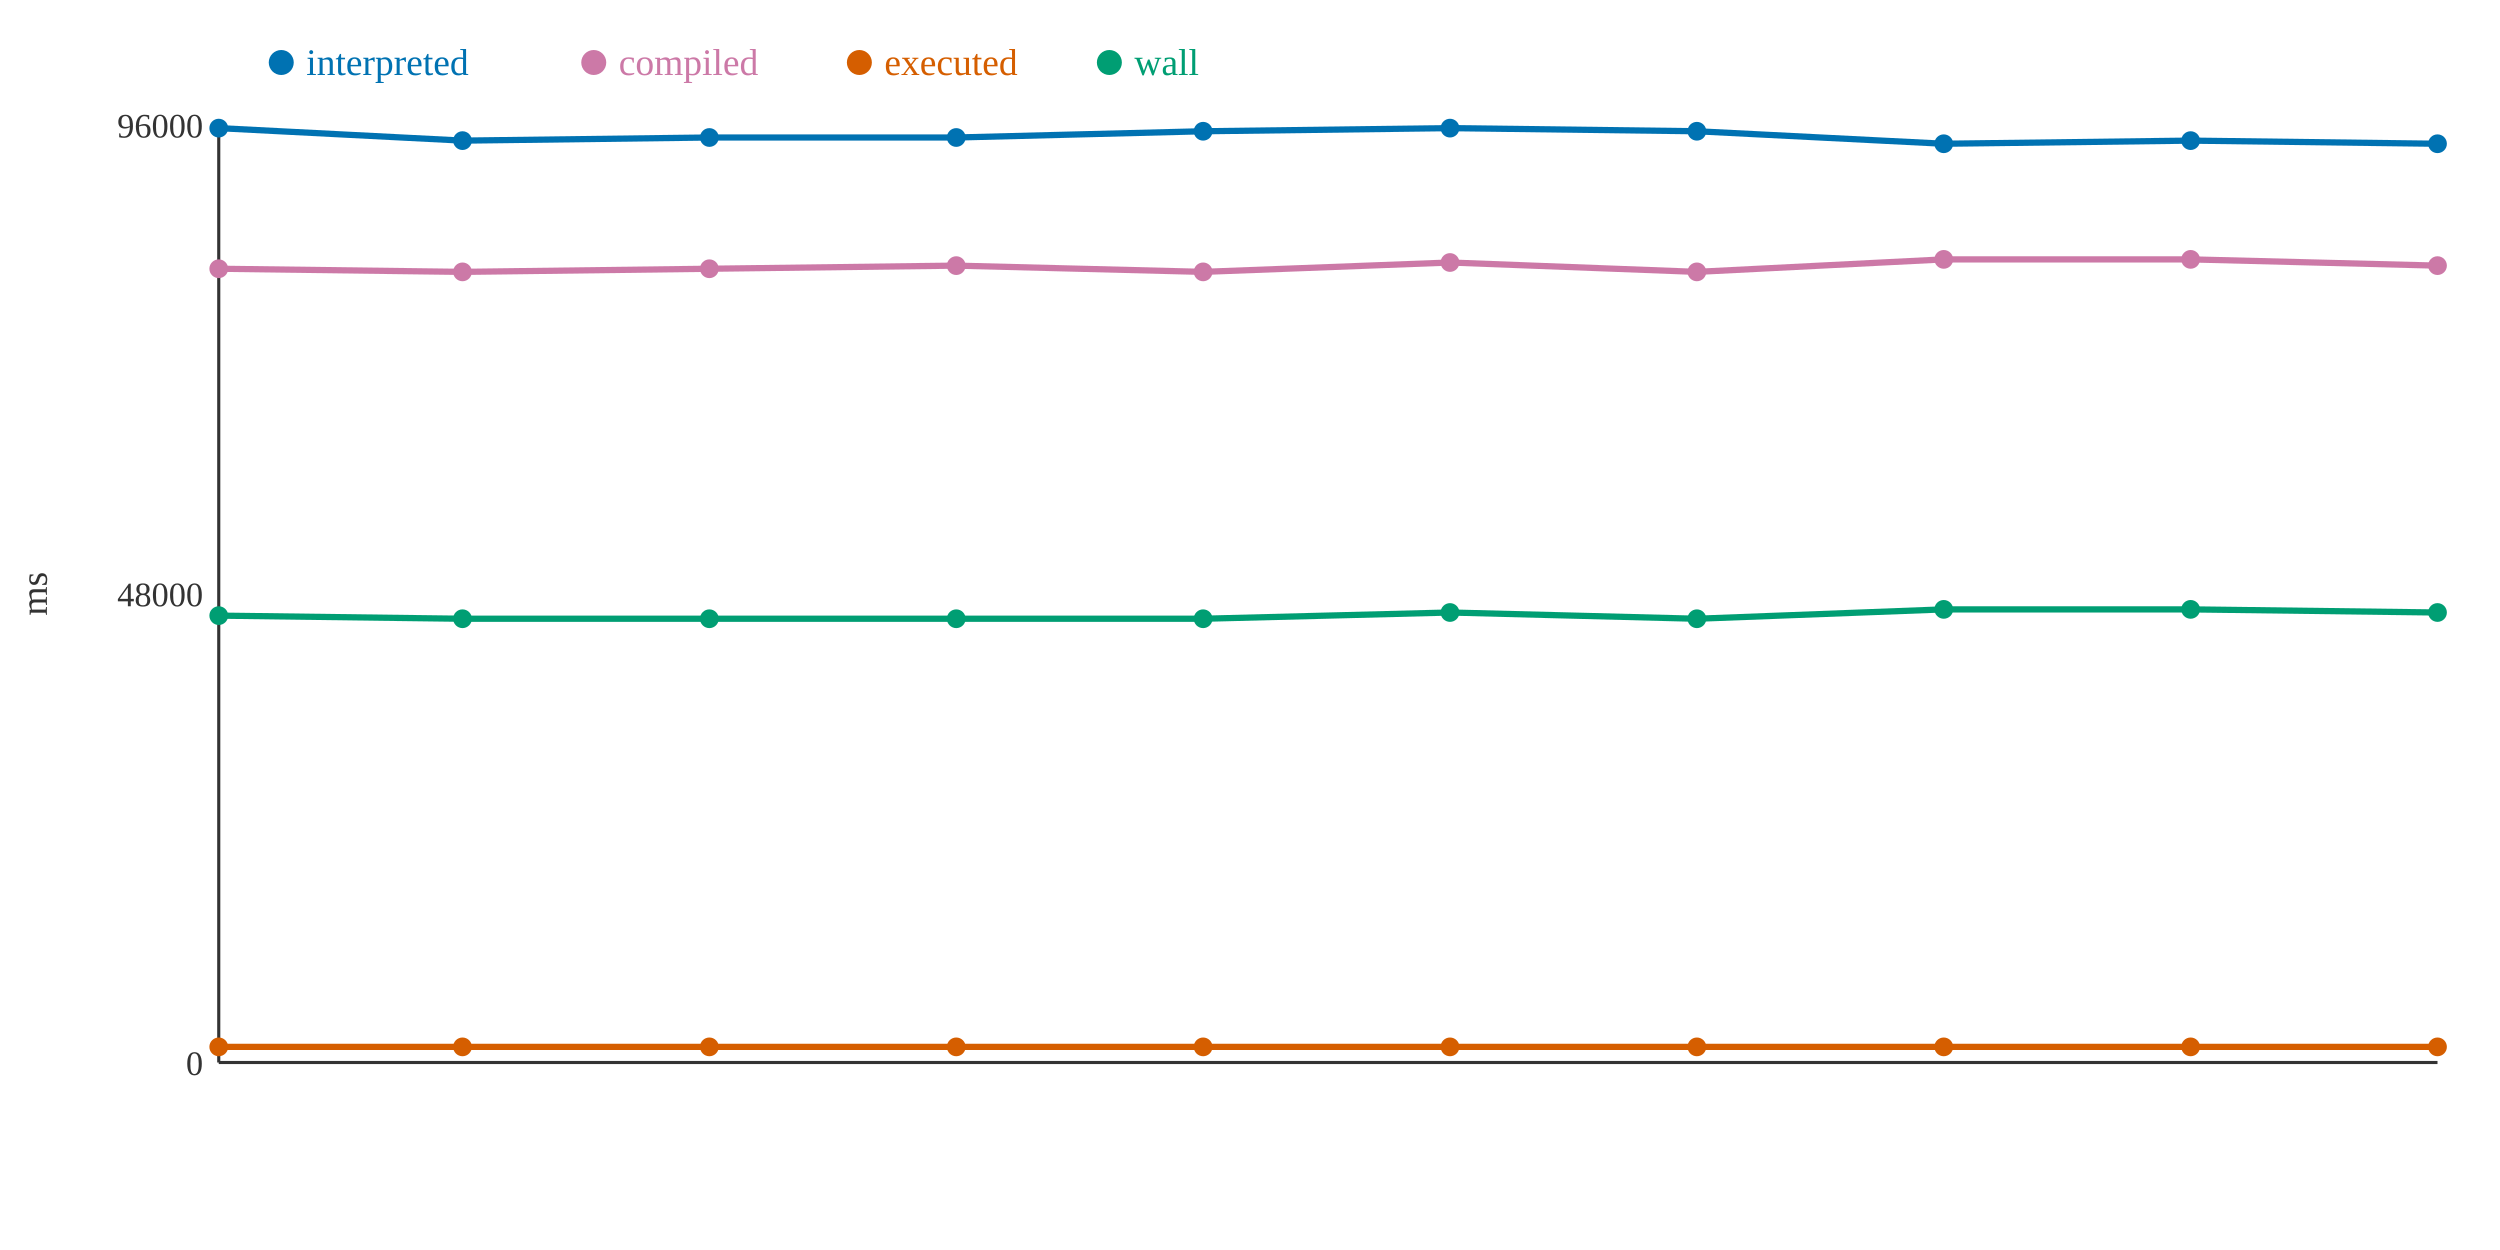
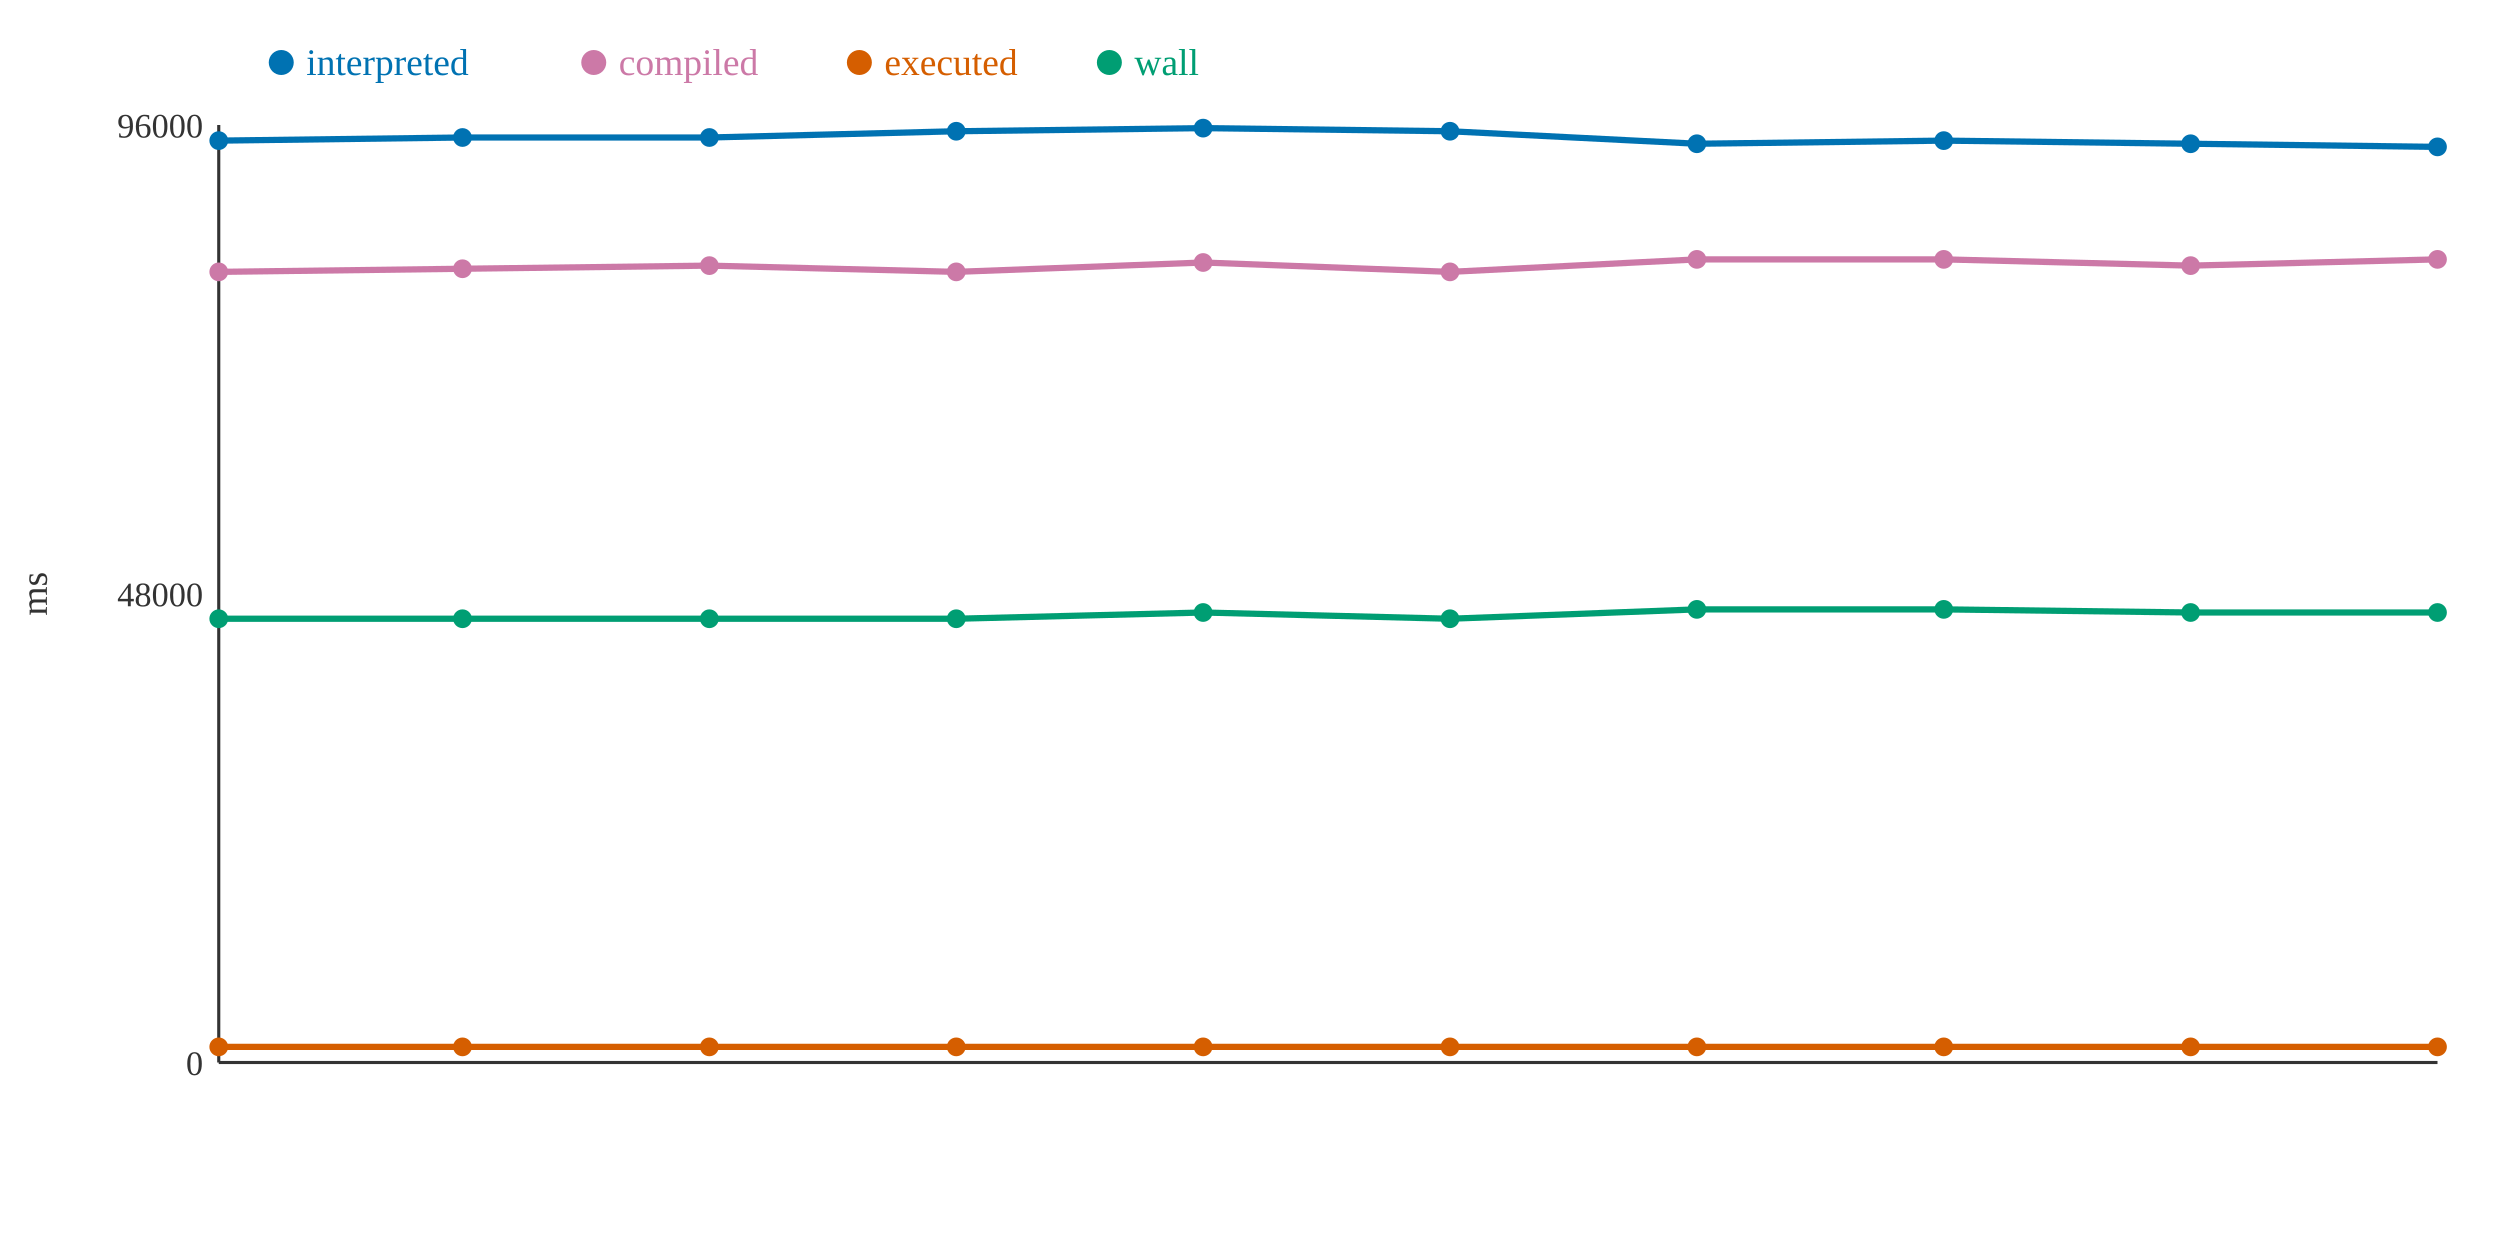
<svg xmlns="http://www.w3.org/2000/svg" width="800" height="400">
  <rect width="800" height="400" fill="white" />
  <line x1="70" y1="40" x2="70" y2="340" stroke="#333" stroke-width="1" />
  <line x1="70" y1="340" x2="780" y2="340" stroke="#333" stroke-width="1" />
  <text x="65" y="344" text-anchor="end" font-size="11" fill="#333">0</text>
  <text x="65" y="194" text-anchor="end" font-size="11" fill="#333">48000</text>
  <text x="65" y="44" text-anchor="end" font-size="11" fill="#333">96000</text>
  <text x="15" y="190" text-anchor="middle" font-size="12" fill="#333" transform="rotate(-90 15 190)">ms</text>
-   <polyline points="70,41 148,45 227,44 306,44 385,42 464,41 543,42 622,46 701,45 780,46" fill="none" stroke="#0072B2" stroke-width="2" />
-   <polyline points="70,86 148,87 227,86 306,85 385,87 464,84 543,87 622,83 701,83 780,85" fill="none" stroke="#CC79A7" stroke-width="2" />
+   <polyline points="70,45 148,44 227,44 306,42 385,41 464,42 543,46 622,45 701,46 780,47" fill="none" stroke="#0072B2" stroke-width="2" />
+   <polyline points="70,87 148,86 227,85 306,87 385,84 464,87 543,83 622,83 701,85 780,83" fill="none" stroke="#CC79A7" stroke-width="2" />
  <polyline points="70,335 148,335 227,335 306,335 385,335 464,335 543,335 622,335 701,335 780,335" fill="none" stroke="#D55E00" stroke-width="2" />
-   <polyline points="70,197 148,198 227,198 306,198 385,198 464,196 543,198 622,195 701,195 780,196" fill="none" stroke="#009E73" stroke-width="2" />
-   <circle cx="70" cy="41" r="3" fill="#0072B2" />
-   <circle cx="70" cy="86" r="3" fill="#CC79A7" />
+   <polyline points="70,198 148,198 227,198 306,198 385,196 464,198 543,195 622,195 701,196 780,196" fill="none" stroke="#009E73" stroke-width="2" />
+   <circle cx="70" cy="45" r="3" fill="#0072B2" />
+   <circle cx="70" cy="87" r="3" fill="#CC79A7" />
  <circle cx="70" cy="335" r="3" fill="#D55E00" />
-   <circle cx="70" cy="197" r="3" fill="#009E73" />
-   <circle cx="148" cy="45" r="3" fill="#0072B2" />
-   <circle cx="148" cy="87" r="3" fill="#CC79A7" />
+   <circle cx="70" cy="198" r="3" fill="#009E73" />
+   <circle cx="148" cy="44" r="3" fill="#0072B2" />
+   <circle cx="148" cy="86" r="3" fill="#CC79A7" />
  <circle cx="148" cy="335" r="3" fill="#D55E00" />
  <circle cx="148" cy="198" r="3" fill="#009E73" />
  <circle cx="227" cy="44" r="3" fill="#0072B2" />
-   <circle cx="227" cy="86" r="3" fill="#CC79A7" />
+   <circle cx="227" cy="85" r="3" fill="#CC79A7" />
  <circle cx="227" cy="335" r="3" fill="#D55E00" />
  <circle cx="227" cy="198" r="3" fill="#009E73" />
-   <circle cx="306" cy="44" r="3" fill="#0072B2" />
-   <circle cx="306" cy="85" r="3" fill="#CC79A7" />
+   <circle cx="306" cy="42" r="3" fill="#0072B2" />
+   <circle cx="306" cy="87" r="3" fill="#CC79A7" />
  <circle cx="306" cy="335" r="3" fill="#D55E00" />
  <circle cx="306" cy="198" r="3" fill="#009E73" />
-   <circle cx="385" cy="42" r="3" fill="#0072B2" />
-   <circle cx="385" cy="87" r="3" fill="#CC79A7" />
+   <circle cx="385" cy="41" r="3" fill="#0072B2" />
+   <circle cx="385" cy="84" r="3" fill="#CC79A7" />
  <circle cx="385" cy="335" r="3" fill="#D55E00" />
-   <circle cx="385" cy="198" r="3" fill="#009E73" />
-   <circle cx="464" cy="41" r="3" fill="#0072B2" />
-   <circle cx="464" cy="84" r="3" fill="#CC79A7" />
+   <circle cx="385" cy="196" r="3" fill="#009E73" />
+   <circle cx="464" cy="42" r="3" fill="#0072B2" />
+   <circle cx="464" cy="87" r="3" fill="#CC79A7" />
  <circle cx="464" cy="335" r="3" fill="#D55E00" />
-   <circle cx="464" cy="196" r="3" fill="#009E73" />
-   <circle cx="543" cy="42" r="3" fill="#0072B2" />
-   <circle cx="543" cy="87" r="3" fill="#CC79A7" />
+   <circle cx="464" cy="198" r="3" fill="#009E73" />
+   <circle cx="543" cy="46" r="3" fill="#0072B2" />
+   <circle cx="543" cy="83" r="3" fill="#CC79A7" />
  <circle cx="543" cy="335" r="3" fill="#D55E00" />
-   <circle cx="543" cy="198" r="3" fill="#009E73" />
-   <circle cx="622" cy="46" r="3" fill="#0072B2" />
+   <circle cx="543" cy="195" r="3" fill="#009E73" />
+   <circle cx="622" cy="45" r="3" fill="#0072B2" />
  <circle cx="622" cy="83" r="3" fill="#CC79A7" />
  <circle cx="622" cy="335" r="3" fill="#D55E00" />
  <circle cx="622" cy="195" r="3" fill="#009E73" />
-   <circle cx="701" cy="45" r="3" fill="#0072B2" />
-   <circle cx="701" cy="83" r="3" fill="#CC79A7" />
+   <circle cx="701" cy="46" r="3" fill="#0072B2" />
+   <circle cx="701" cy="85" r="3" fill="#CC79A7" />
  <circle cx="701" cy="335" r="3" fill="#D55E00" />
-   <circle cx="701" cy="195" r="3" fill="#009E73" />
-   <circle cx="780" cy="46" r="3" fill="#0072B2" />
-   <circle cx="780" cy="85" r="3" fill="#CC79A7" />
+   <circle cx="701" cy="196" r="3" fill="#009E73" />
+   <circle cx="780" cy="47" r="3" fill="#0072B2" />
+   <circle cx="780" cy="83" r="3" fill="#CC79A7" />
  <circle cx="780" cy="335" r="3" fill="#D55E00" />
  <circle cx="780" cy="196" r="3" fill="#009E73" />
  <circle cx="90" cy="20" r="4" fill="#0072B2" />
  <text x="98" y="24" text-anchor="start" font-size="12" fill="#0072B2">interpreted</text>
  <circle cx="190" cy="20" r="4" fill="#CC79A7" />
  <text x="198" y="24" text-anchor="start" font-size="12" fill="#CC79A7">compiled</text>
  <circle cx="275" cy="20" r="4" fill="#D55E00" />
  <text x="283" y="24" text-anchor="start" font-size="12" fill="#D55E00">executed</text>
  <circle cx="355" cy="20" r="4" fill="#009E73" />
  <text x="363" y="24" text-anchor="start" font-size="12" fill="#009E73">wall</text>
</svg>
